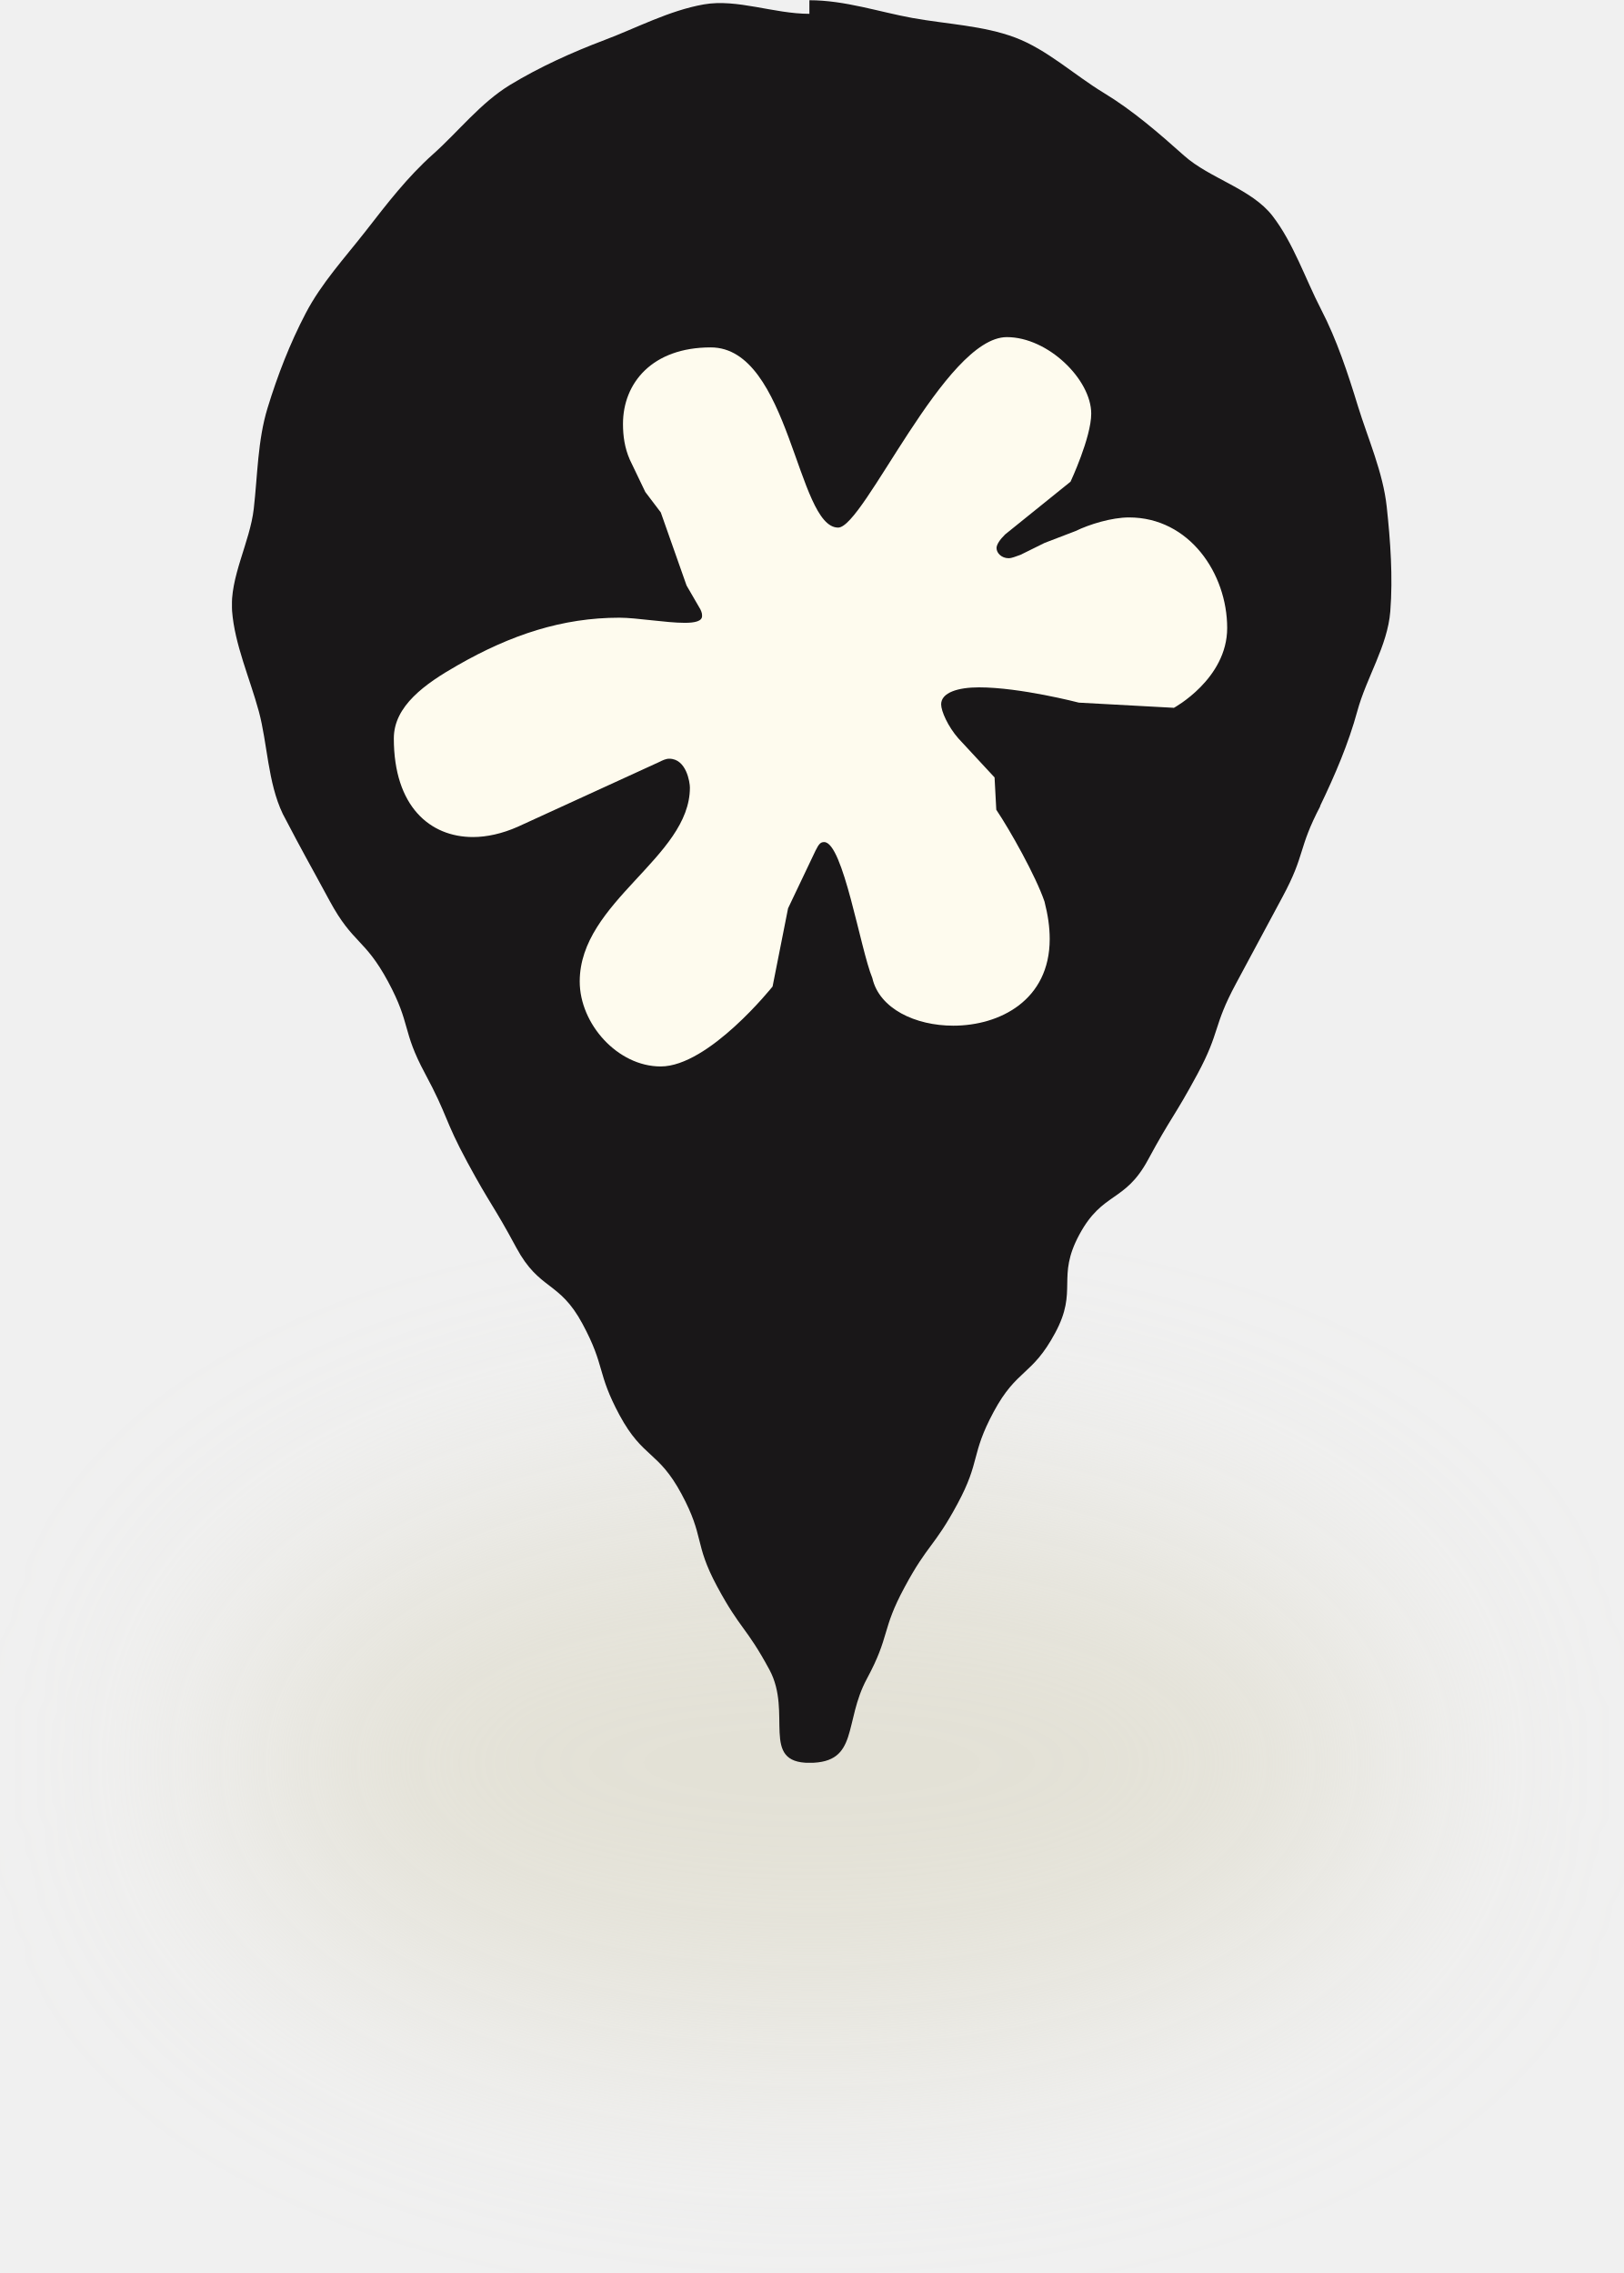
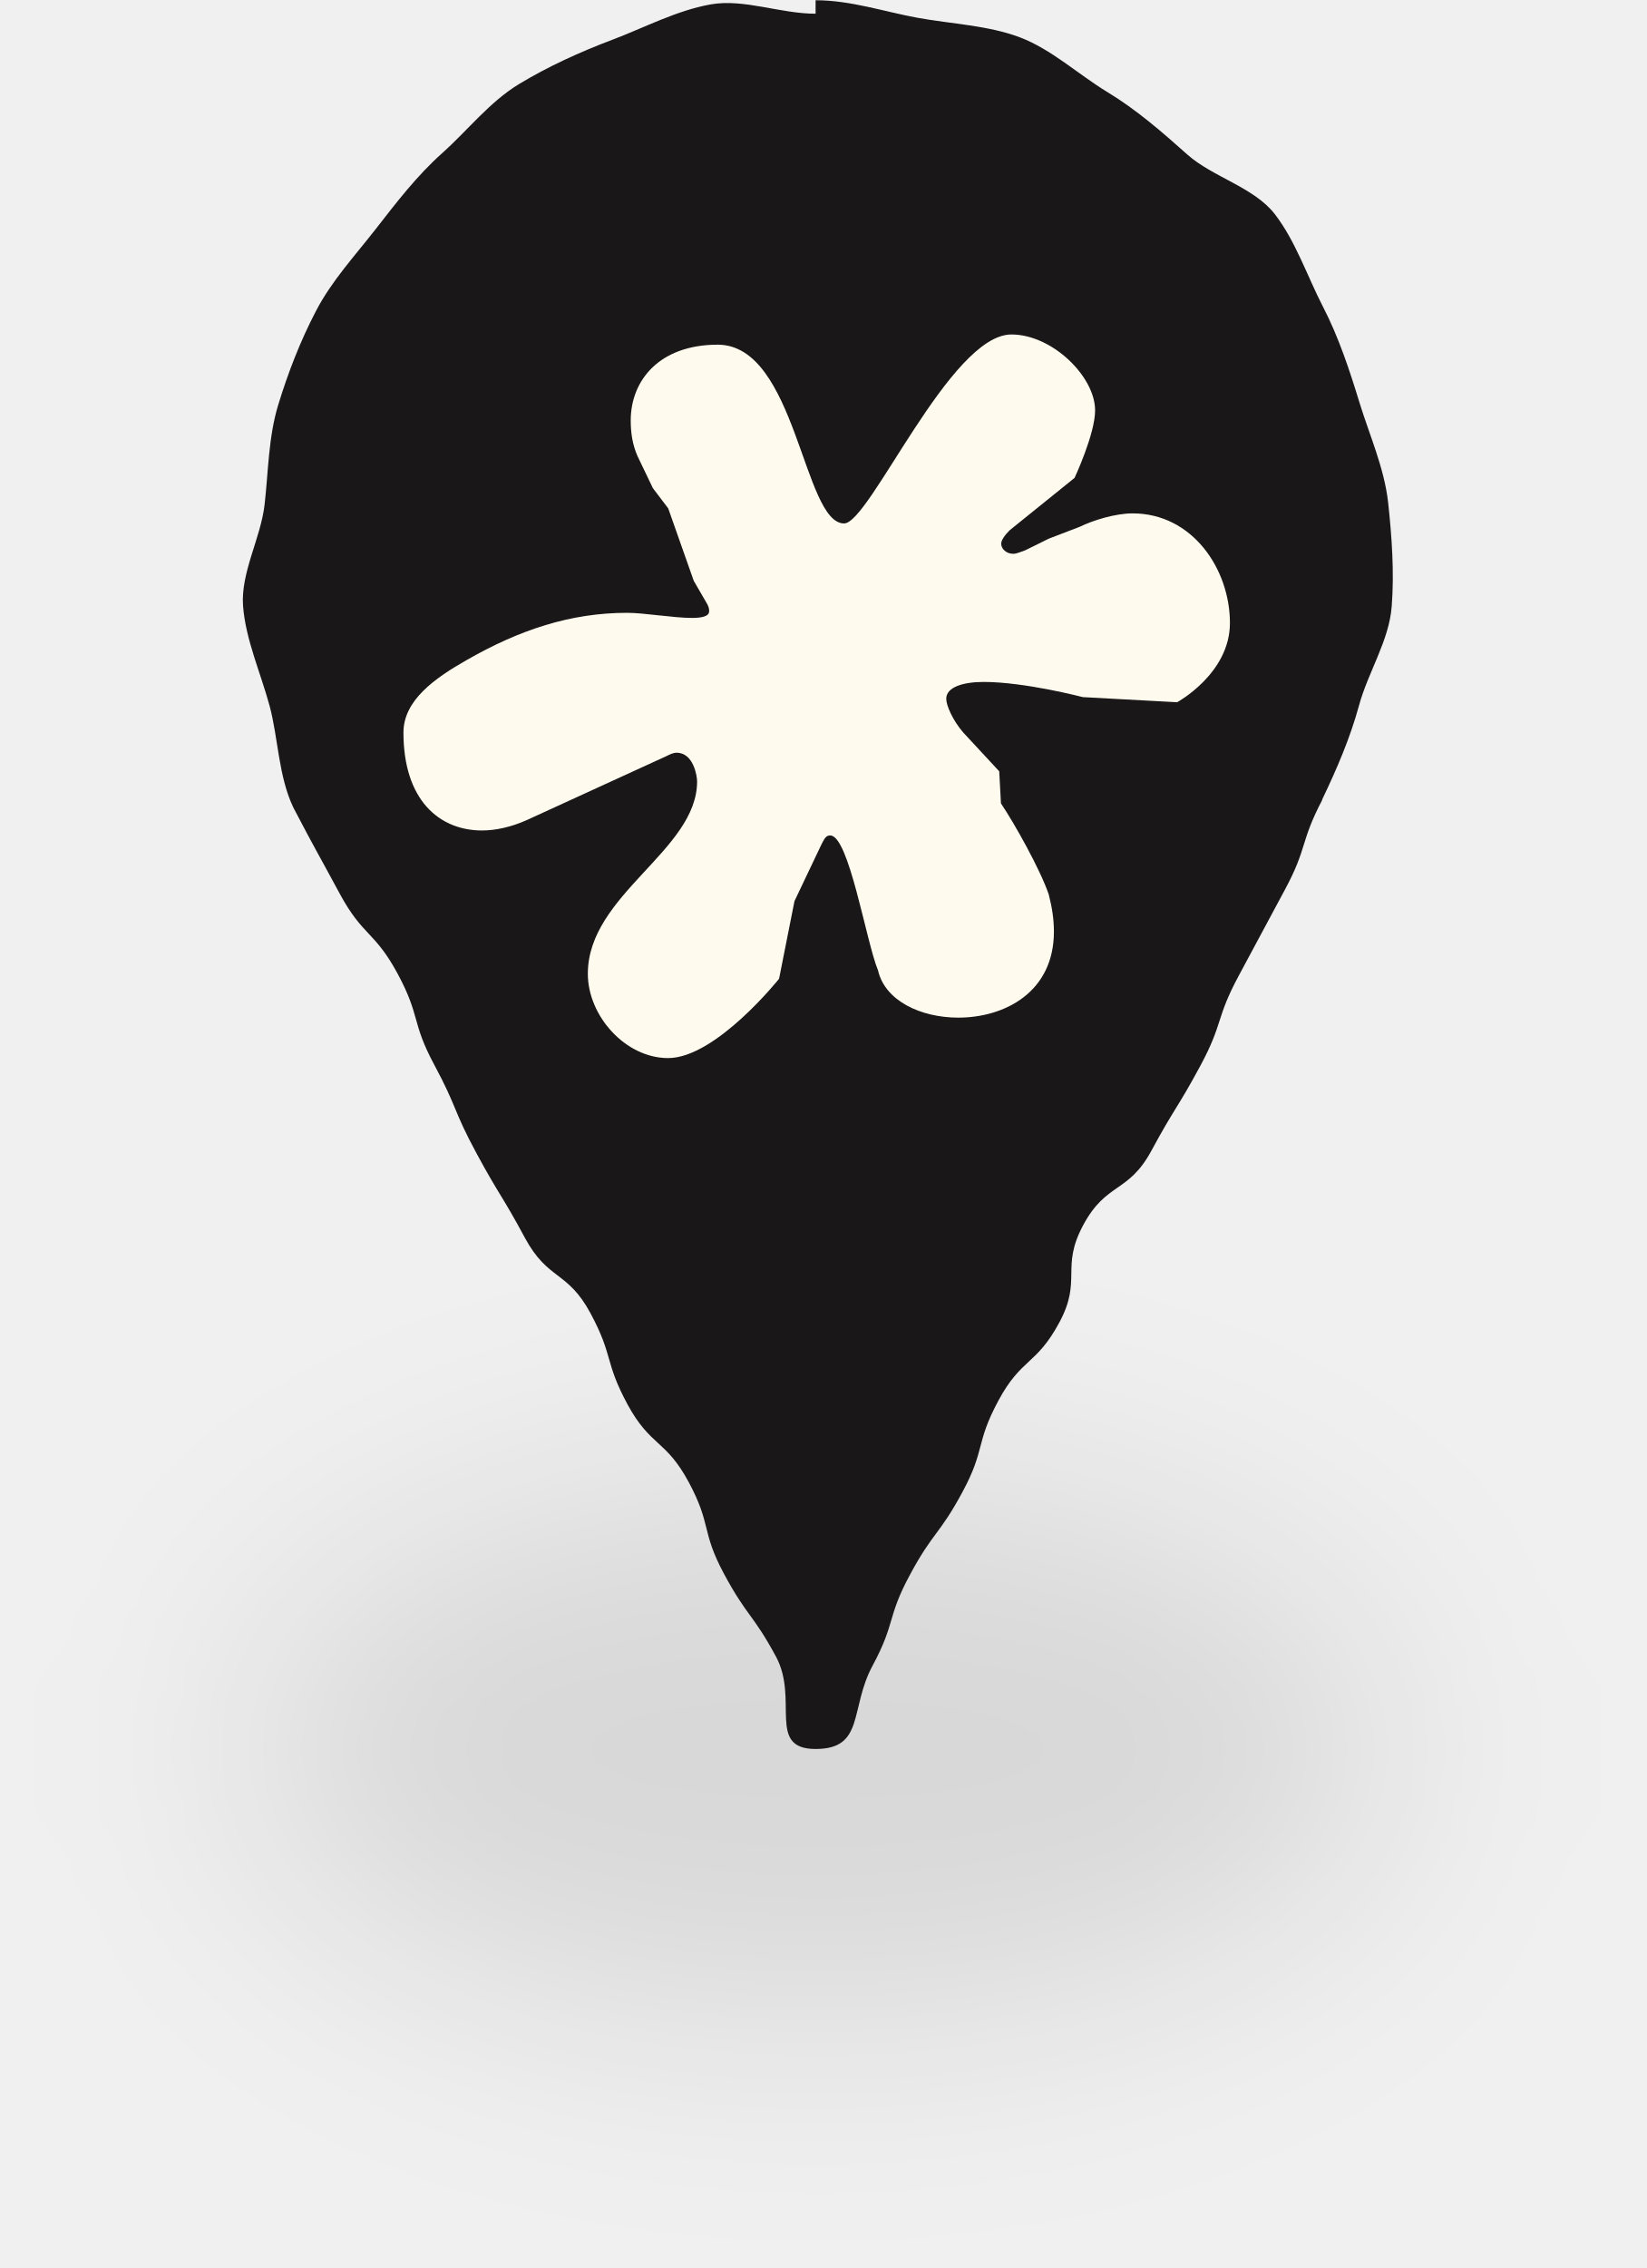
- <svg xmlns="http://www.w3.org/2000/svg" width="70" height="98" viewBox="0 0 70 98" fill="none">
-   <g filter="url(#filter0_f_190_184)">
-     <path d="M60 76C60 82.627 48.807 88 35 88C21.193 88 10 82.627 10 76C10 69.373 21.193 64 35 64C48.807 64 60 69.373 60 76Z" fill="#D8D4BF" fill-opacity="0.5" />
+ <svg xmlns="http://www.w3.org/2000/svg" width="61" height="84" viewBox="0 0 61 84" fill="none">
+   <g filter="url(#filter0_f_224_129)">
+     <path d="M51.614 64.773C51.614 70.421 42.074 75 30.307 75C18.539 75 9 70.421 9 64.773C9 59.124 18.539 54.545 30.307 54.545C42.074 54.545 51.614 59.124 51.614 64.773Z" fill="black" fill-opacity="0.1" />
  </g>
-   <g clip-path="url(#clip0_190_184)">
-     <path d="M56.922 34.749C55.939 36.628 56.292 36.812 55.287 38.675C54.618 39.917 53.95 41.161 53.284 42.407C52.279 44.275 52.621 44.455 51.617 46.318C50.612 48.181 50.505 48.128 49.496 49.996C48.491 51.865 47.535 51.363 46.53 53.232C45.526 55.095 46.493 55.607 45.488 57.47C44.484 59.338 43.843 59 42.838 60.869C41.834 62.737 42.282 62.974 41.278 64.837C40.273 66.706 40.001 66.563 38.997 68.432C37.987 70.3 38.382 70.506 37.372 72.379C36.362 74.248 37.041 76 34.898 76.005C32.756 76.005 34.177 73.862 33.173 71.994C32.168 70.131 31.917 70.263 30.913 68.395C29.908 66.526 30.384 66.278 29.379 64.41C28.375 62.542 27.723 62.885 26.713 61.022C25.709 59.153 26.114 58.942 25.11 57.074C24.106 55.206 23.261 55.654 22.257 53.791C21.252 51.923 21.156 51.975 20.146 50.107C19.137 48.239 19.323 48.144 18.319 46.276C17.315 44.407 17.731 44.185 16.727 42.317C15.717 40.449 15.22 40.707 14.21 38.839C13.2 36.971 13.174 36.971 12.191 35.092C11.539 33.725 11.533 32.062 11.159 30.674C10.764 29.223 10.117 27.787 10.005 26.341C9.893 24.895 10.775 23.386 10.94 21.934C11.106 20.483 11.106 18.995 11.533 17.596C11.966 16.182 12.495 14.815 13.179 13.506C13.863 12.197 14.867 11.115 15.776 9.949C16.684 8.782 17.56 7.637 18.672 6.645C19.772 5.663 20.718 4.433 21.995 3.657C23.256 2.892 24.651 2.259 26.061 1.726C27.434 1.209 28.845 0.454 30.341 0.19C31.773 -0.063 33.36 0.596 34.893 0.596V0.01C36.427 0.01 37.907 0.517 39.339 0.776C40.835 1.045 42.395 1.103 43.768 1.62C45.141 2.137 46.322 3.24 47.577 4C48.833 4.761 49.95 5.732 51.05 6.713C52.151 7.695 53.952 8.138 54.855 9.305C55.758 10.471 56.27 12.017 56.949 13.332C57.628 14.64 58.108 16.097 58.541 17.512C58.974 18.916 59.621 20.362 59.781 21.839C59.941 23.317 60.053 24.874 59.936 26.362C59.818 27.851 58.91 29.207 58.515 30.659C58.135 32.052 57.564 33.392 56.906 34.759L56.922 34.749Z" fill="#191718" />
-     <path d="M50.591 30.516L46.509 30.294C46.509 30.294 43.987 29.635 42.202 29.635C41.31 29.635 40.573 29.856 40.573 30.368C40.573 30.664 40.867 31.323 41.315 31.835L42.876 33.519L42.95 34.912C43.544 35.794 44.655 37.773 45.029 38.871C45.178 39.457 45.253 39.968 45.253 40.486C45.253 43.125 43.1 44.222 41.096 44.222C39.461 44.222 37.907 43.489 37.607 42.169C37.089 40.924 36.346 36.306 35.529 36.306C35.379 36.306 35.304 36.38 35.16 36.67L33.974 39.161L33.306 42.533C33.306 42.533 30.56 45.98 28.482 45.98C26.628 45.98 24.992 44.148 24.992 42.317C24.992 38.871 29.742 36.965 29.742 33.957C29.742 33.736 29.593 32.712 28.85 32.712C28.701 32.712 28.556 32.785 28.407 32.859L22.321 35.646C21.653 35.942 20.985 36.089 20.392 36.089C18.538 36.089 16.978 34.77 16.978 31.835C16.978 30.442 18.314 29.487 19.724 28.685C22.027 27.365 24.25 26.632 26.702 26.632C27.445 26.632 28.706 26.853 29.523 26.853C29.967 26.853 30.266 26.779 30.266 26.563C30.266 26.489 30.266 26.415 30.191 26.267L29.598 25.244L28.487 22.093L27.819 21.211L27.151 19.818C26.927 19.306 26.857 18.789 26.857 18.277C26.857 16.514 28.118 14.978 30.64 14.978C34.054 14.978 34.353 22.747 36.133 22.747C37.244 22.747 40.733 14.535 43.405 14.535C45.184 14.535 47.043 16.366 47.043 17.834C47.043 18.863 46.151 20.768 46.151 20.768L43.33 23.043C43.105 23.264 42.961 23.481 42.961 23.628C42.961 23.85 43.185 24.067 43.479 24.067C43.629 24.067 43.779 23.993 43.998 23.919L45.034 23.407L46.37 22.895C46.963 22.605 47.93 22.309 48.673 22.309C51.27 22.309 52.904 24.726 52.904 27.075C52.904 29.276 50.602 30.521 50.602 30.521L50.591 30.516Z" fill="#FEFBEE" />
+   <g clip-path="url(#clip0_224_129)">
+     <path d="M48.991 29.616C48.153 31.217 48.453 31.374 47.597 32.962C47.027 34.021 46.457 35.081 45.89 36.142C45.034 37.735 45.325 37.888 44.469 39.475C43.613 41.063 43.522 41.018 42.661 42.611C41.805 44.203 40.99 43.776 40.134 45.368C39.278 46.956 40.102 47.392 39.246 48.98C38.39 50.572 37.843 50.284 36.987 51.877C36.131 53.469 36.514 53.671 35.657 55.259C34.801 56.852 34.569 56.73 33.713 58.322C32.852 59.915 33.189 60.09 32.329 61.687C31.468 63.279 32.046 64.773 30.22 64.777C28.394 64.777 29.606 62.951 28.75 61.359C27.893 59.771 27.679 59.883 26.823 58.291C25.967 56.699 26.372 56.487 25.516 54.895C24.66 53.303 24.105 53.595 23.244 52.007C22.388 50.415 22.734 50.235 21.878 48.642C21.022 47.05 20.302 47.432 19.446 45.845C18.59 44.252 18.508 44.297 17.648 42.705C16.787 41.113 16.946 41.032 16.09 39.439C15.234 37.847 15.589 37.658 14.733 36.066C13.873 34.474 13.449 34.694 12.588 33.102C11.728 31.509 11.705 31.509 10.867 29.908C10.312 28.743 10.307 27.326 9.988 26.143C9.651 24.906 9.1 23.683 9.005 22.45C8.909 21.218 9.66 19.931 9.802 18.694C9.943 17.457 9.943 16.189 10.307 14.997C10.676 13.791 11.127 12.626 11.71 11.511C12.292 10.395 13.149 9.473 13.923 8.479C14.697 7.485 15.444 6.509 16.391 5.663C17.329 4.826 18.135 3.778 19.223 3.117C20.298 2.465 21.486 1.925 22.689 1.471C23.859 1.03 25.061 0.387 26.336 0.162C27.556 -0.054 28.909 0.508 30.216 0.508V0.009C31.523 0.009 32.784 0.441 34.005 0.661C35.279 0.891 36.609 0.94 37.779 1.381C38.95 1.822 39.956 2.762 41.026 3.41C42.096 4.057 43.048 4.885 43.986 5.722C44.924 6.558 46.459 6.936 47.228 7.93C47.998 8.924 48.435 10.242 49.014 11.362C49.592 12.478 50.002 13.719 50.37 14.925C50.739 16.121 51.29 17.354 51.427 18.613C51.564 19.873 51.659 21.2 51.559 22.468C51.459 23.736 50.685 24.892 50.348 26.13C50.024 27.317 49.537 28.459 48.977 29.625L48.991 29.616Z" fill="#191718" />
+     <path d="M43.594 26.008L40.115 25.819C40.115 25.819 37.966 25.257 36.445 25.257C35.685 25.257 35.056 25.446 35.056 25.882C35.056 26.134 35.307 26.696 35.689 27.133L37.019 28.567L37.083 29.755C37.588 30.506 38.535 32.193 38.854 33.129C38.982 33.628 39.045 34.064 39.045 34.505C39.045 36.754 37.21 37.69 35.503 37.69C34.109 37.69 32.784 37.064 32.529 35.94C32.087 34.878 31.454 30.942 30.758 30.942C30.63 30.942 30.566 31.005 30.443 31.253L29.433 33.376L28.863 36.25C28.863 36.25 26.523 39.188 24.751 39.188C23.171 39.188 21.778 37.627 21.778 36.066C21.778 33.129 25.826 31.505 25.826 28.941C25.826 28.752 25.698 27.879 25.066 27.879C24.938 27.879 24.815 27.942 24.688 28.005L19.501 30.38C18.932 30.632 18.362 30.758 17.857 30.758C16.277 30.758 14.947 29.634 14.947 27.133C14.947 25.945 16.086 25.131 17.288 24.447C19.25 23.323 21.145 22.697 23.235 22.697C23.868 22.697 24.942 22.886 25.639 22.886C26.017 22.886 26.272 22.823 26.272 22.639C26.272 22.576 26.272 22.513 26.209 22.387L25.703 21.514L24.756 18.829L24.187 18.078L23.617 16.89C23.426 16.454 23.367 16.013 23.367 15.577C23.367 14.075 24.442 12.766 26.591 12.766C29.501 12.766 29.756 19.387 31.272 19.387C32.219 19.387 35.193 12.388 37.47 12.388C38.986 12.388 40.571 13.949 40.571 15.199C40.571 16.076 39.81 17.7 39.81 17.7L37.406 19.639C37.215 19.828 37.092 20.012 37.092 20.138C37.092 20.327 37.283 20.511 37.534 20.511C37.661 20.511 37.789 20.448 37.975 20.385L38.859 19.949L39.997 19.513C40.503 19.265 41.327 19.014 41.96 19.014C44.173 19.014 45.566 21.074 45.566 23.075C45.566 24.951 43.604 26.012 43.604 26.012L43.594 26.008Z" fill="#FEFBEE" />
  </g>
  <defs>
-     <filter id="filter0_f_190_184" x="0" y="54" width="70" height="44" filterUnits="userSpaceOnUse" color-interpolation-filters="sRGB">
+     <filter id="filter0_f_224_129" x="0.3" y="45.845" width="60.014" height="37.855" filterUnits="userSpaceOnUse" color-interpolation-filters="sRGB">
      <feFlood flood-opacity="0" result="BackgroundImageFix" />
      <feBlend mode="normal" in="SourceGraphic" in2="BackgroundImageFix" result="shape" />
-       <feGaussianBlur stdDeviation="5" result="effect1_foregroundBlur_190_184" />
+       <feGaussianBlur stdDeviation="4.35" result="effect1_foregroundBlur_224_129" />
    </filter>
-     <clipPath id="clip0_190_184">
-       <rect width="50" height="76" fill="white" transform="translate(10)" />
+     <clipPath id="clip0_224_129">
+       <rect width="42.614" height="64.773" fill="white" transform="translate(9)" />
    </clipPath>
  </defs>
</svg>
